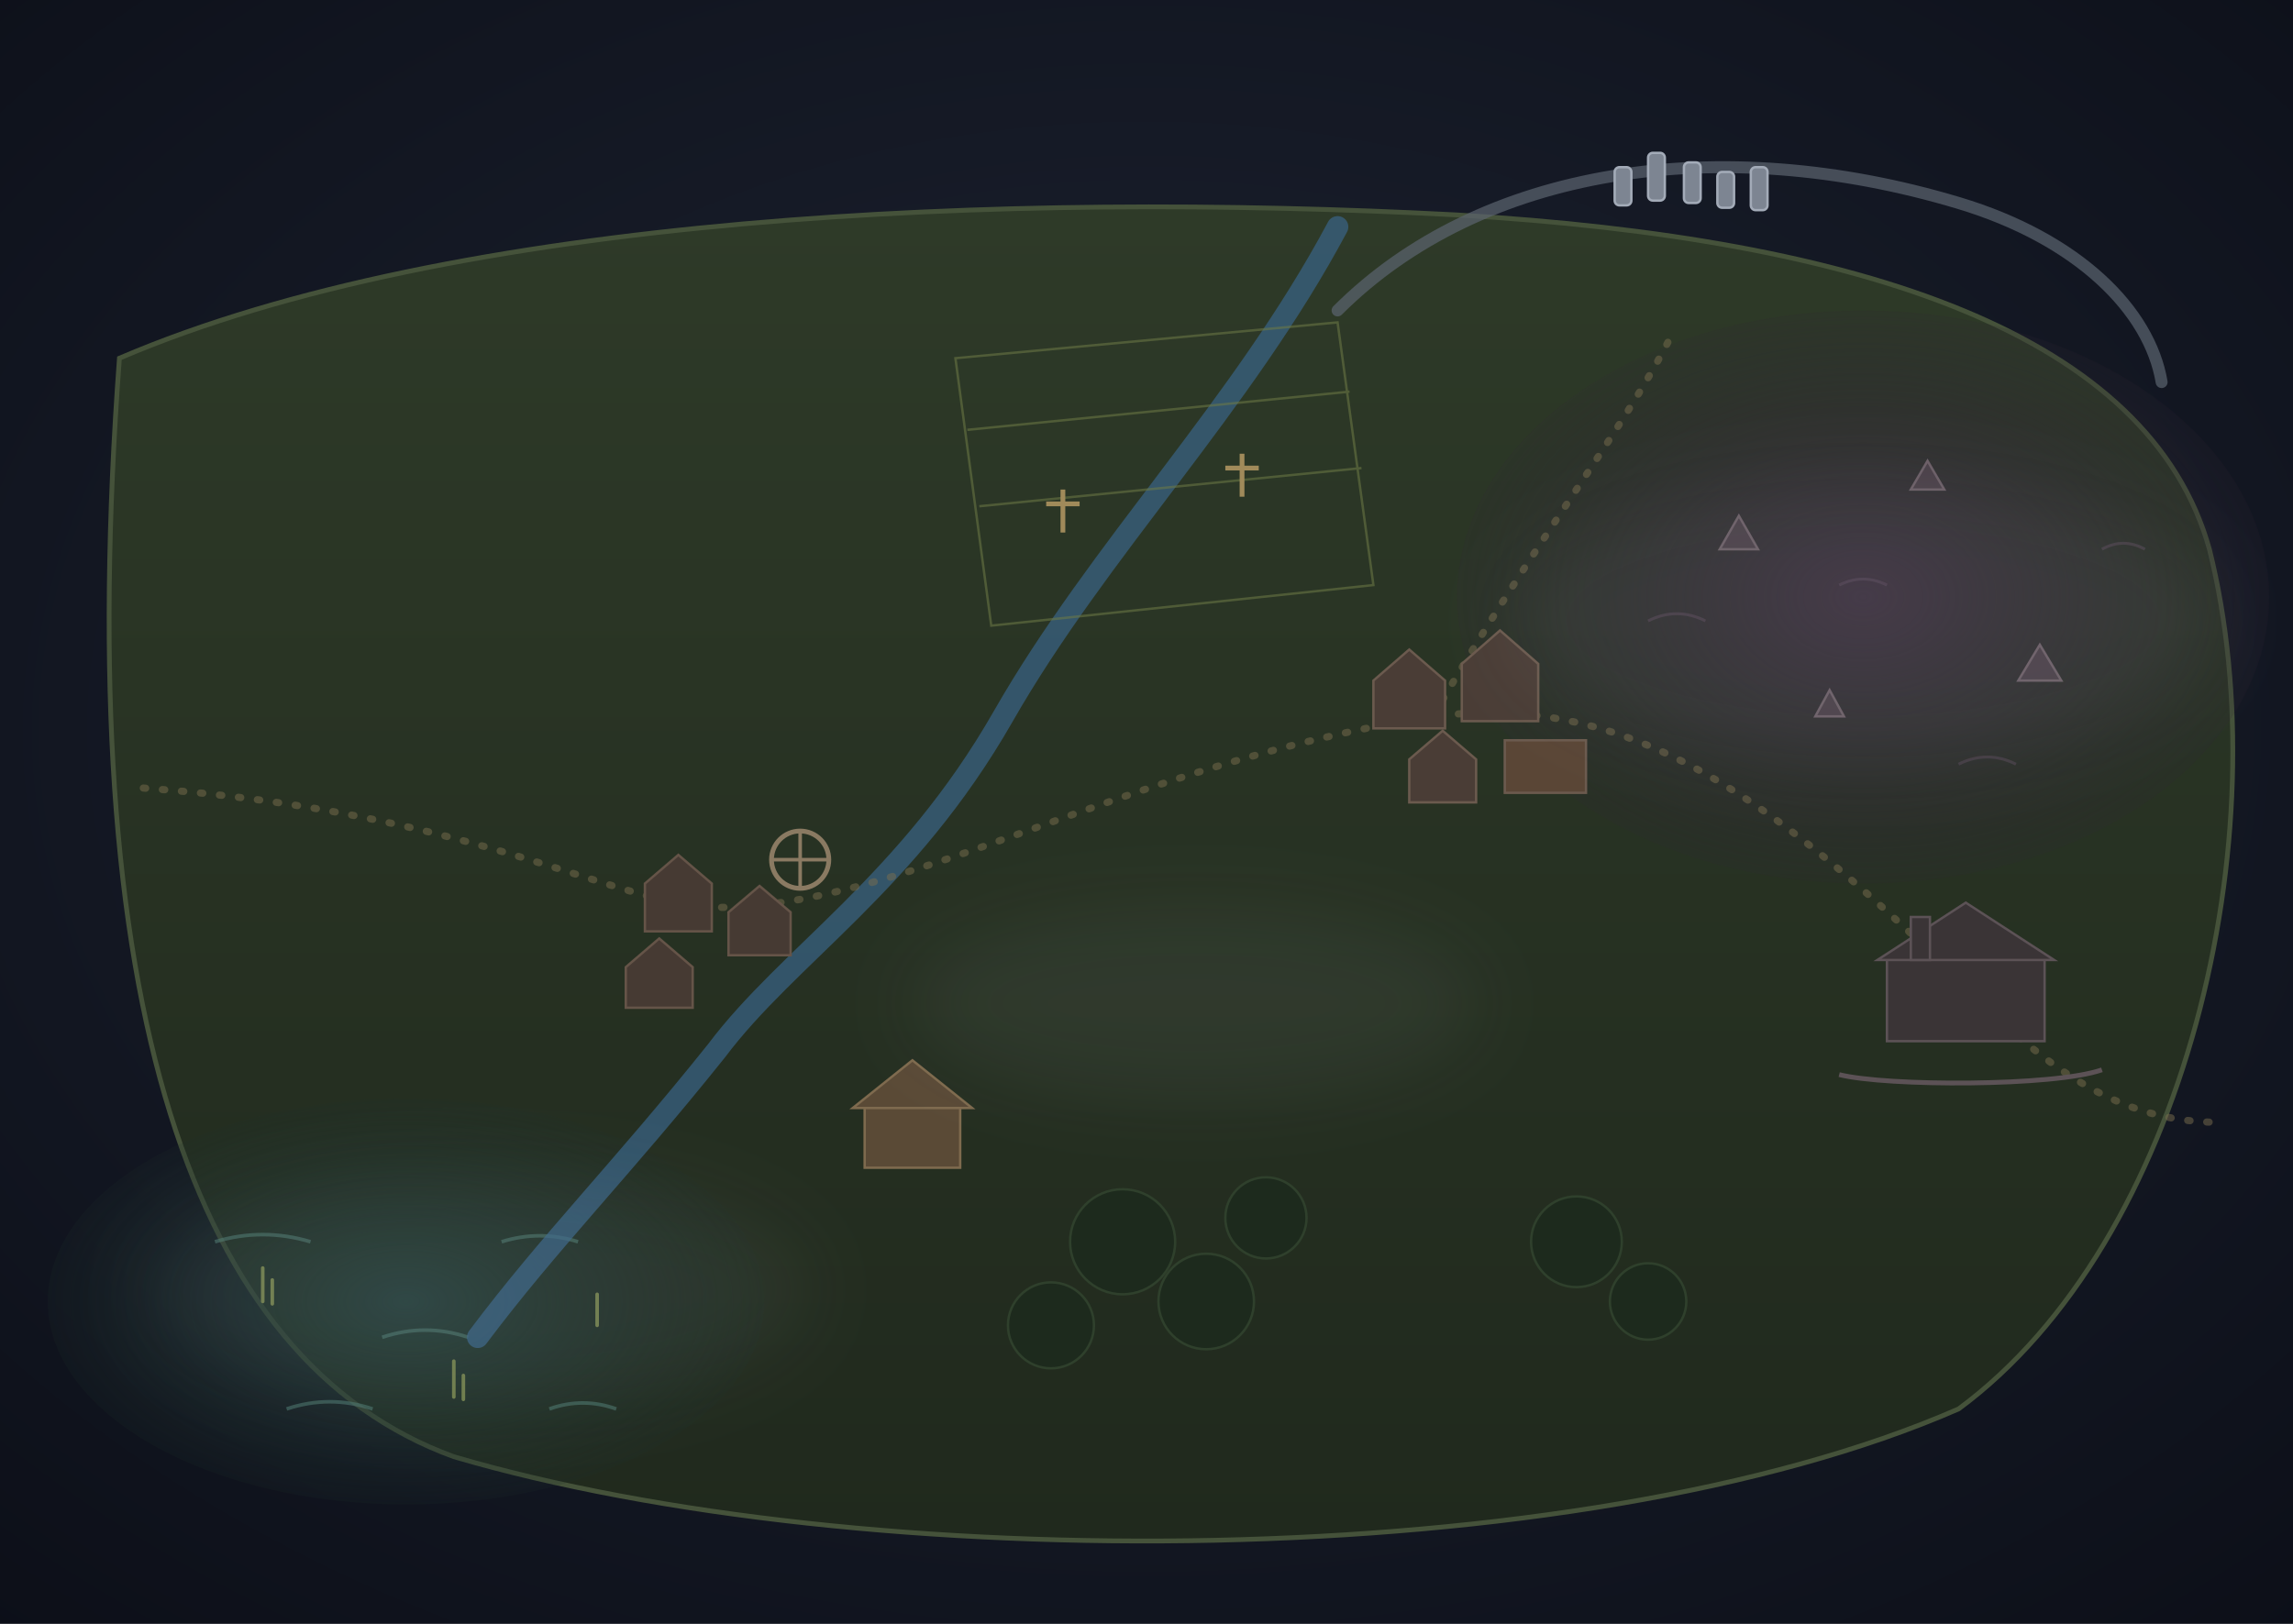
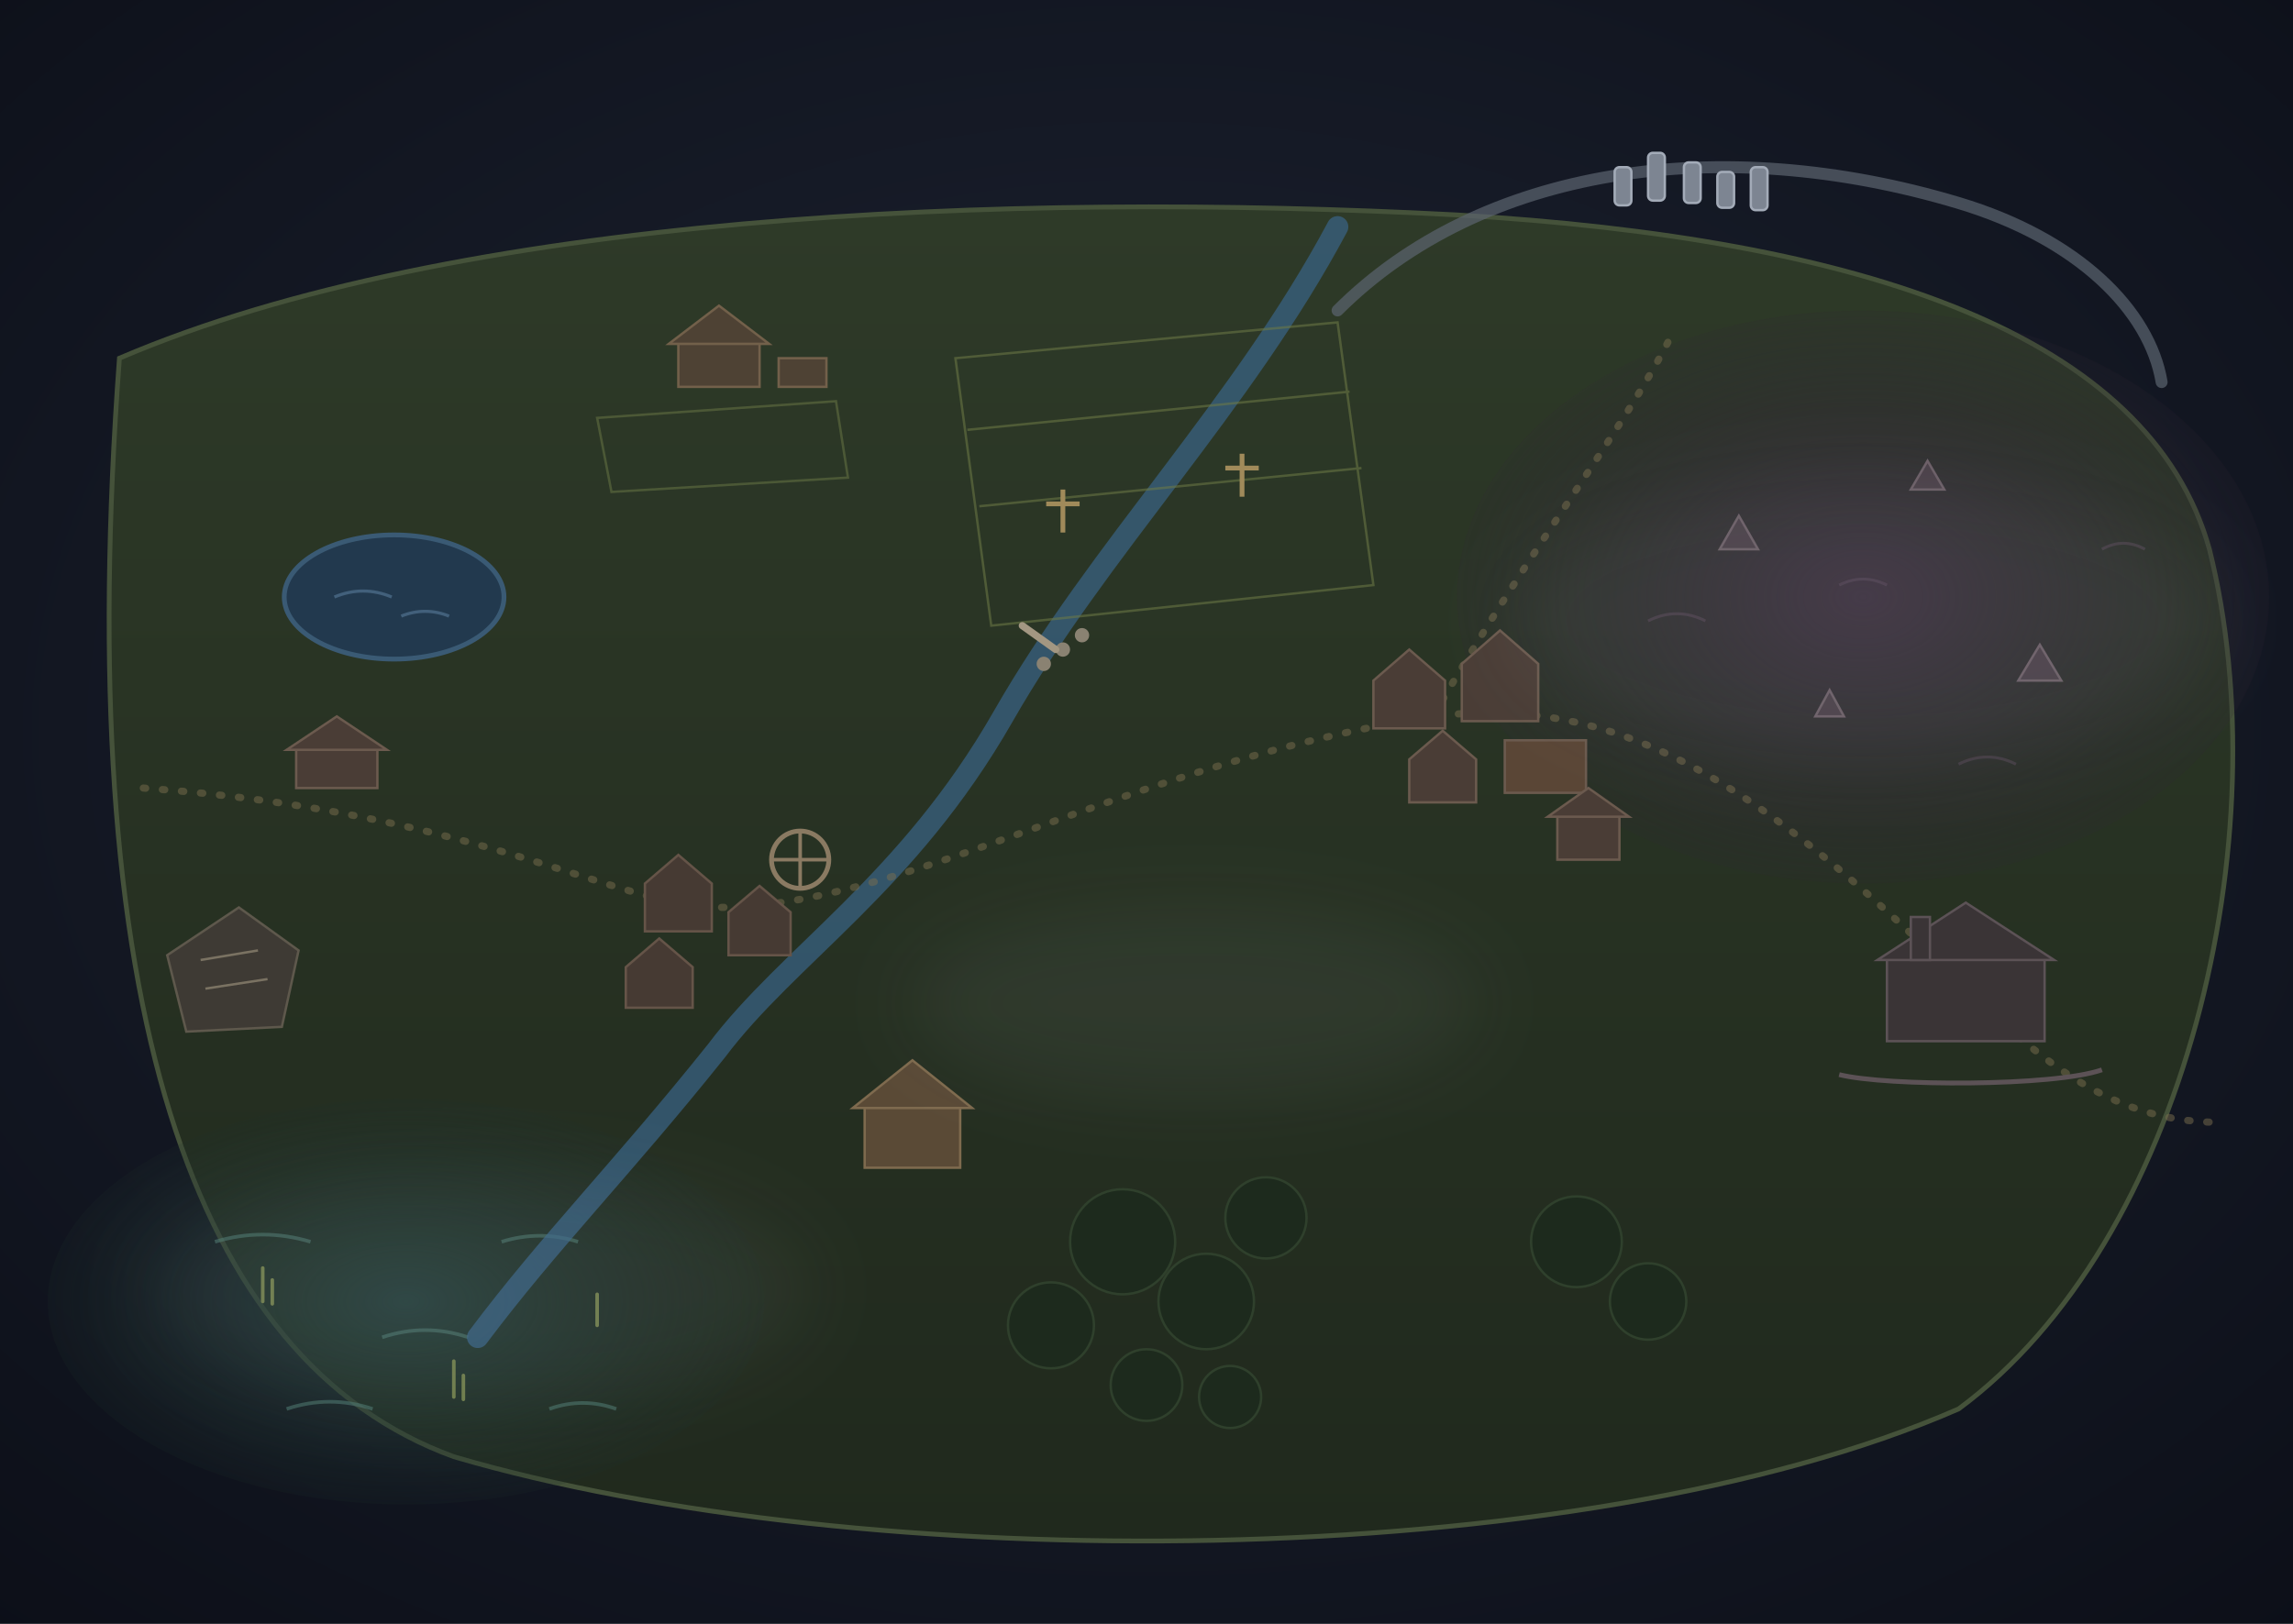
<svg xmlns="http://www.w3.org/2000/svg" viewBox="0 0 960 680">
  <defs>
    <radialGradient id="cbg" cx="50%" cy="45%" r="75%">
      <stop offset="0" stop-color="#1e2433" />
      <stop offset="1" stop-color="#0c0f18" />
    </radialGradient>
    <linearGradient id="cland" x1="0" y1="0" x2="0" y2="1">
      <stop offset="0" stop-color="#2e3a28" />
      <stop offset="1" stop-color="#20291d" />
    </linearGradient>
    <radialGradient id="cmoor" cx="50%" cy="50%" r="60%">
      <stop offset="0" stop-color="#3d3240" />
      <stop offset="1" stop-color="#2a2430" stop-opacity="0" />
    </radialGradient>
    <radialGradient id="cfen" cx="50%" cy="50%" r="60%">
      <stop offset="0" stop-color="#26403c" />
      <stop offset="1" stop-color="#1c2b27" stop-opacity="0" />
    </radialGradient>
    <filter id="cmist" x="-20%" y="-20%" width="140%" height="140%">
      <feGaussianBlur stdDeviation="16" />
    </filter>
  </defs>
  <rect width="960" height="680" fill="url(#cbg)" />
  <path d="M50 150 C190 90 420 80 610 90 C780 100 900 140 925 230 C955 350 915 520 820 590 C660 660 360 660 190 610 C80 570 30 420 50 150 Z" fill="url(#cland)" stroke="#45523a" stroke-width="2" />
  <ellipse cx="780" cy="250" rx="170" ry="120" fill="url(#cmoor)" />
  <g fill="#4a4048" stroke="#6b5e66" stroke-width="1">
    <path d="M720 230 l8 -14 l8 14 Z M800 205 l7 -12 l7 12 Z M845 285 l9 -15 l9 15 Z M760 300 l6 -11 l6 11 Z" />
  </g>
  <g fill="none" stroke="#5a4a5a" stroke-opacity=".5" stroke-width="1.2">
    <path d="M690 260 q12 -6 24 0 M770 245 q10 -5 20 0 M820 320 q12 -6 24 0 M880 230 q9 -5 18 0" />
  </g>
  <path d="M560 130 C620 70 720 55 820 85 C870 100 900 130 905 160" fill="none" stroke="#5c6470" stroke-width="5" stroke-linecap="round" stroke-opacity=".7" />
  <g fill="#7d8592" stroke="#a3abb8" stroke-width="1">
    <rect x="676" y="70" width="7" height="16" rx="2" />
    <rect x="690" y="64" width="7" height="20" rx="2" />
    <rect x="705" y="68" width="7" height="17" rx="2" />
    <rect x="719" y="72" width="7" height="15" rx="2" />
    <rect x="733" y="70" width="7" height="18" rx="2" />
  </g>
  <ellipse cx="170" cy="545" rx="150" ry="85" fill="url(#cfen)" />
  <g fill="none" stroke="#4f7a72" stroke-opacity=".55" stroke-width="1.5">
    <path d="M90 520 q20 -6 40 0 M160 560 q18 -6 36 0 M210 520 q16 -5 32 0 M120 590 q18 -6 36 0 M230 590 q14 -5 28 0" />
  </g>
  <g stroke="#6d7b4a" stroke-width="1.5" stroke-linecap="round">
    <path d="M110 545 v-14 M114 546 v-10 M190 585 v-15 M194 586 v-10 M250 555 v-13" />
  </g>
  <path d="M560 95 C520 170 460 230 420 300 C380 370 330 400 300 440 C260 490 230 520 200 560" fill="none" stroke="#3a6488" stroke-width="9" stroke-opacity=".7" stroke-linecap="round" />
  <g fill="none" stroke="#7a6e4e" stroke-opacity=".5" stroke-width="3" stroke-linecap="round" stroke-dasharray="1 7">
    <path d="M60 330 C200 340 260 380 300 380 C380 380 470 320 600 300 C680 290 740 330 830 420 C870 460 900 470 930 470" />
    <path d="M600 300 C640 230 680 180 700 140" />
  </g>
  <g fill="none" stroke="#6d7a46" stroke-opacity=".55">
    <path d="M400 150 L560 135 L575 245 L415 262 Z M405 180 L565 164 M410 212 L570 196" />
  </g>
  <g stroke="#a08a5a" stroke-width="2">
    <path d="M445 205 v18 M438 211 h14 M520 190 v18 M513 196 h14" />
  </g>
  <g fill="#4a3d36" stroke="#6b5a4e">
    <path d="M575 285 L590 272 L605 285 L605 305 L575 305 Z" />
    <path d="M612 278 L628 264 L644 278 L644 302 L612 302 Z" />
    <path d="M590 318 L604 306 L618 318 L618 336 L590 336 Z" />
    <rect x="630" y="310" width="34" height="22" fill="#5a4636" />
  </g>
  <g fill="#463a33" stroke="#655448">
    <path d="M270 370 L284 358 L298 370 L298 390 L270 390 Z" />
    <path d="M305 382 L318 371 L331 382 L331 400 L305 400 Z" />
    <path d="M262 405 L276 393 L290 405 L290 422 L262 422 Z" />
  </g>
  <circle cx="335" cy="360" r="12" fill="none" stroke="#8a7a62" stroke-width="2" />
  <path d="M335 348 v24 M323 360 h24" stroke="#8a7a62" stroke-width="1.5" />
  <g fill="#5a4a36" stroke="#7e6a4e">
    <rect x="362" y="462" width="40" height="27" />
    <path d="M357 464 L382 444 L407 464 Z" />
  </g>
  <g fill="#3a3436" stroke="#5c5256">
    <rect x="790" y="400" width="66" height="36" />
    <path d="M786 402 L823 378 L860 402 Z" />
    <rect x="800" y="384" width="8" height="18" />
  </g>
  <path d="M770 450 C790 455 860 455 880 448" fill="none" stroke="#5c5256" stroke-width="2" />
  <g fill="#1d2a1d" stroke="#2f402c">
    <circle cx="470" cy="520" r="22" />
    <circle cx="505" cy="545" r="20" />
    <circle cx="440" cy="555" r="18" />
    <circle cx="530" cy="510" r="17" />
    <circle cx="660" cy="520" r="19" />
    <circle cx="690" cy="545" r="16" />
  </g>
  <g fill="#c8d2dc" opacity=".06" filter="url(#cmist)">
    <ellipse cx="200" cy="540" rx="140" ry="50" />
    <ellipse cx="780" cy="260" rx="150" ry="60" />
    <ellipse cx="500" cy="420" rx="120" ry="40" />
  </g>
+   <ellipse cx="165" cy="250" rx="46" ry="26" fill="#22394e" stroke="#3a5a74" stroke-width="2" />
+   <path d="M140 250 q12 -5 24 0 M168 258 q10 -4 20 0" fill="none" stroke="#7fa8cf" stroke-opacity=".35" stroke-width="1.3" />
+   <g fill="#4e4234" stroke="#72604a">
+     <rect x="284" y="142" width="34" height="20" />
+     <path d="M280 144 L301 128 L322 144 Z" />
+     <rect x="326" y="150" width="20" height="12" />
+   </g>
+   <g fill="none" stroke="#6d7a46" stroke-opacity=".5">
+     <path d="M250 175 L350 168 L355 200 L256 206 Z" />
+   </g>
+   <g fill="#3e3a34" stroke="#5e584c">
+     <path d="M70 400 L100 380 L125 398 L118 430 L78 432 Z" />
+     <path d="M84 402 L108 398 M86 414 L112 410" stroke="#7a7262" />
+   </g>
+   <g fill="#4a3d36" stroke="#6b5a4e">
+     <rect x="124" y="312" width="34" height="18" />
+     <path d="M120 314 L141 300 L162 314 Z" />
+   </g>
+   <g fill="#8a8272">
+     <circle cx="437" cy="278" r="3" />
+     <circle cx="445" cy="272" r="3" />
+     <circle cx="453" cy="266" r="3" />
+   </g>
+   <path d="M428 262 l14 10" stroke="#a39782" stroke-width="3" stroke-linecap="round" />
+   <g fill="#4a3d36" stroke="#6b5a4e">
+     <rect x="652" y="340" width="26" height="20" />
+     <path d="M648 342 L665 330 L682 342 Z" />
+   </g>
+   <g fill="#1d2a1d" stroke="#2f402c">
+     <circle cx="480" cy="580" r="15" />
+     <circle cx="515" cy="585" r="13" />
+   </g>
</svg>
